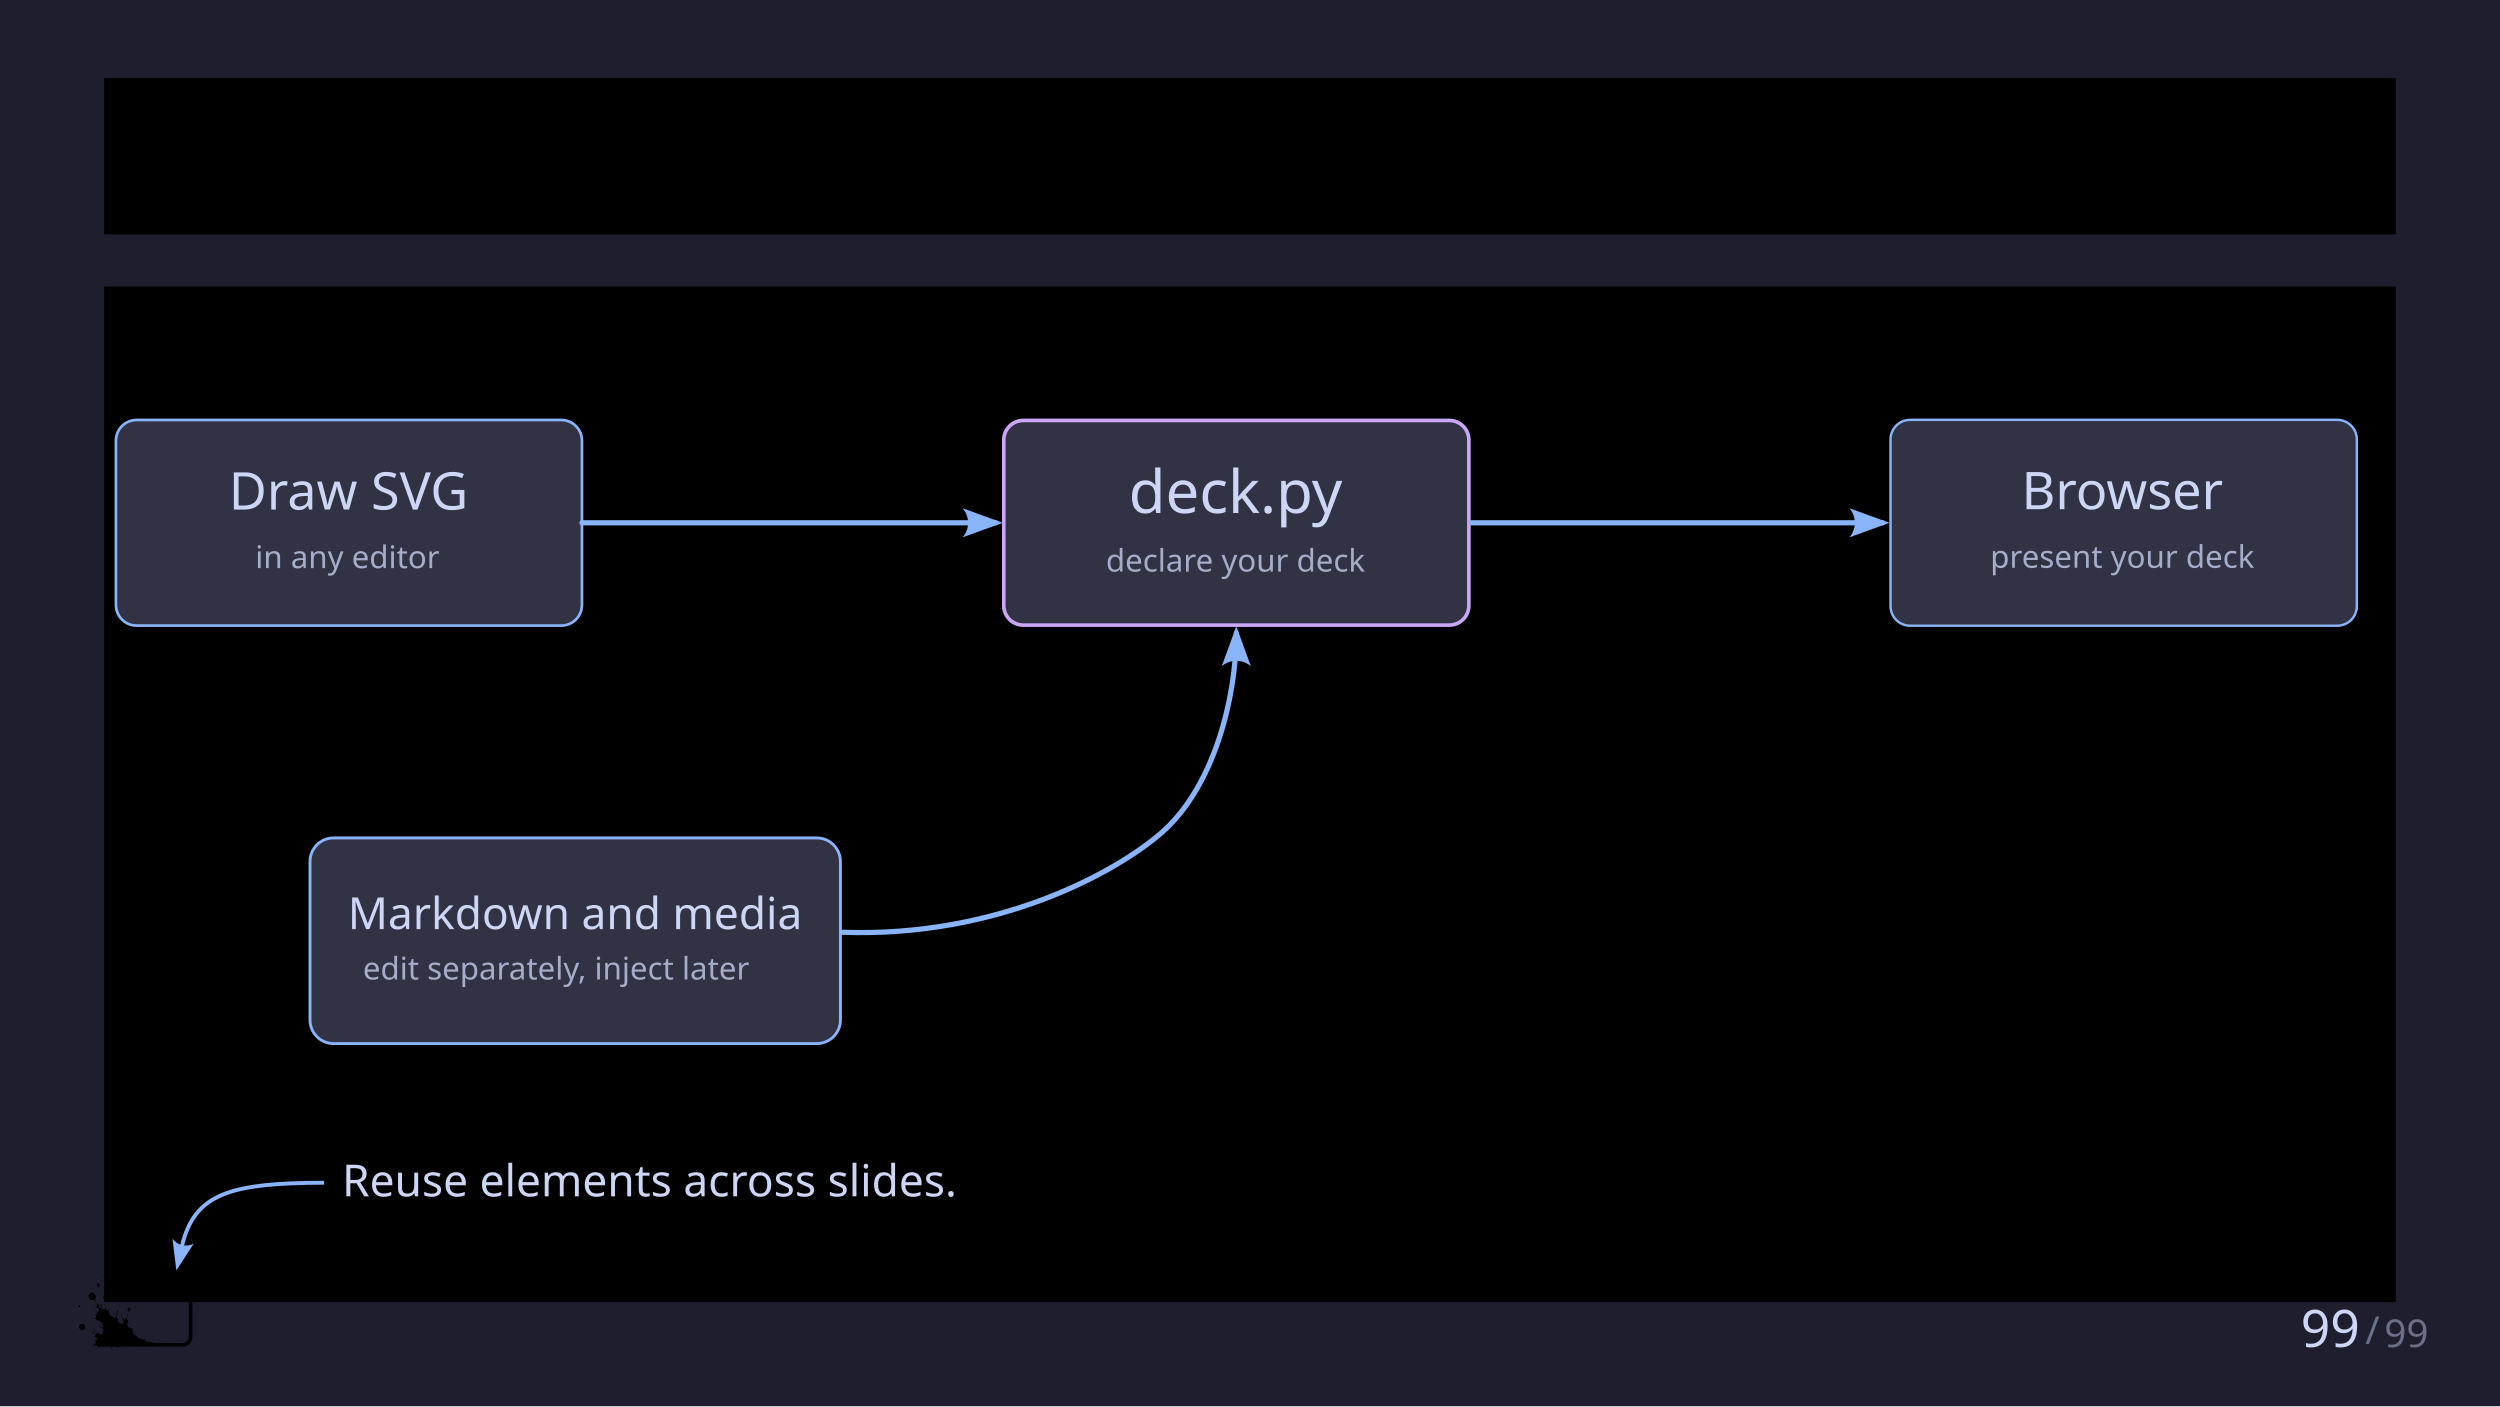
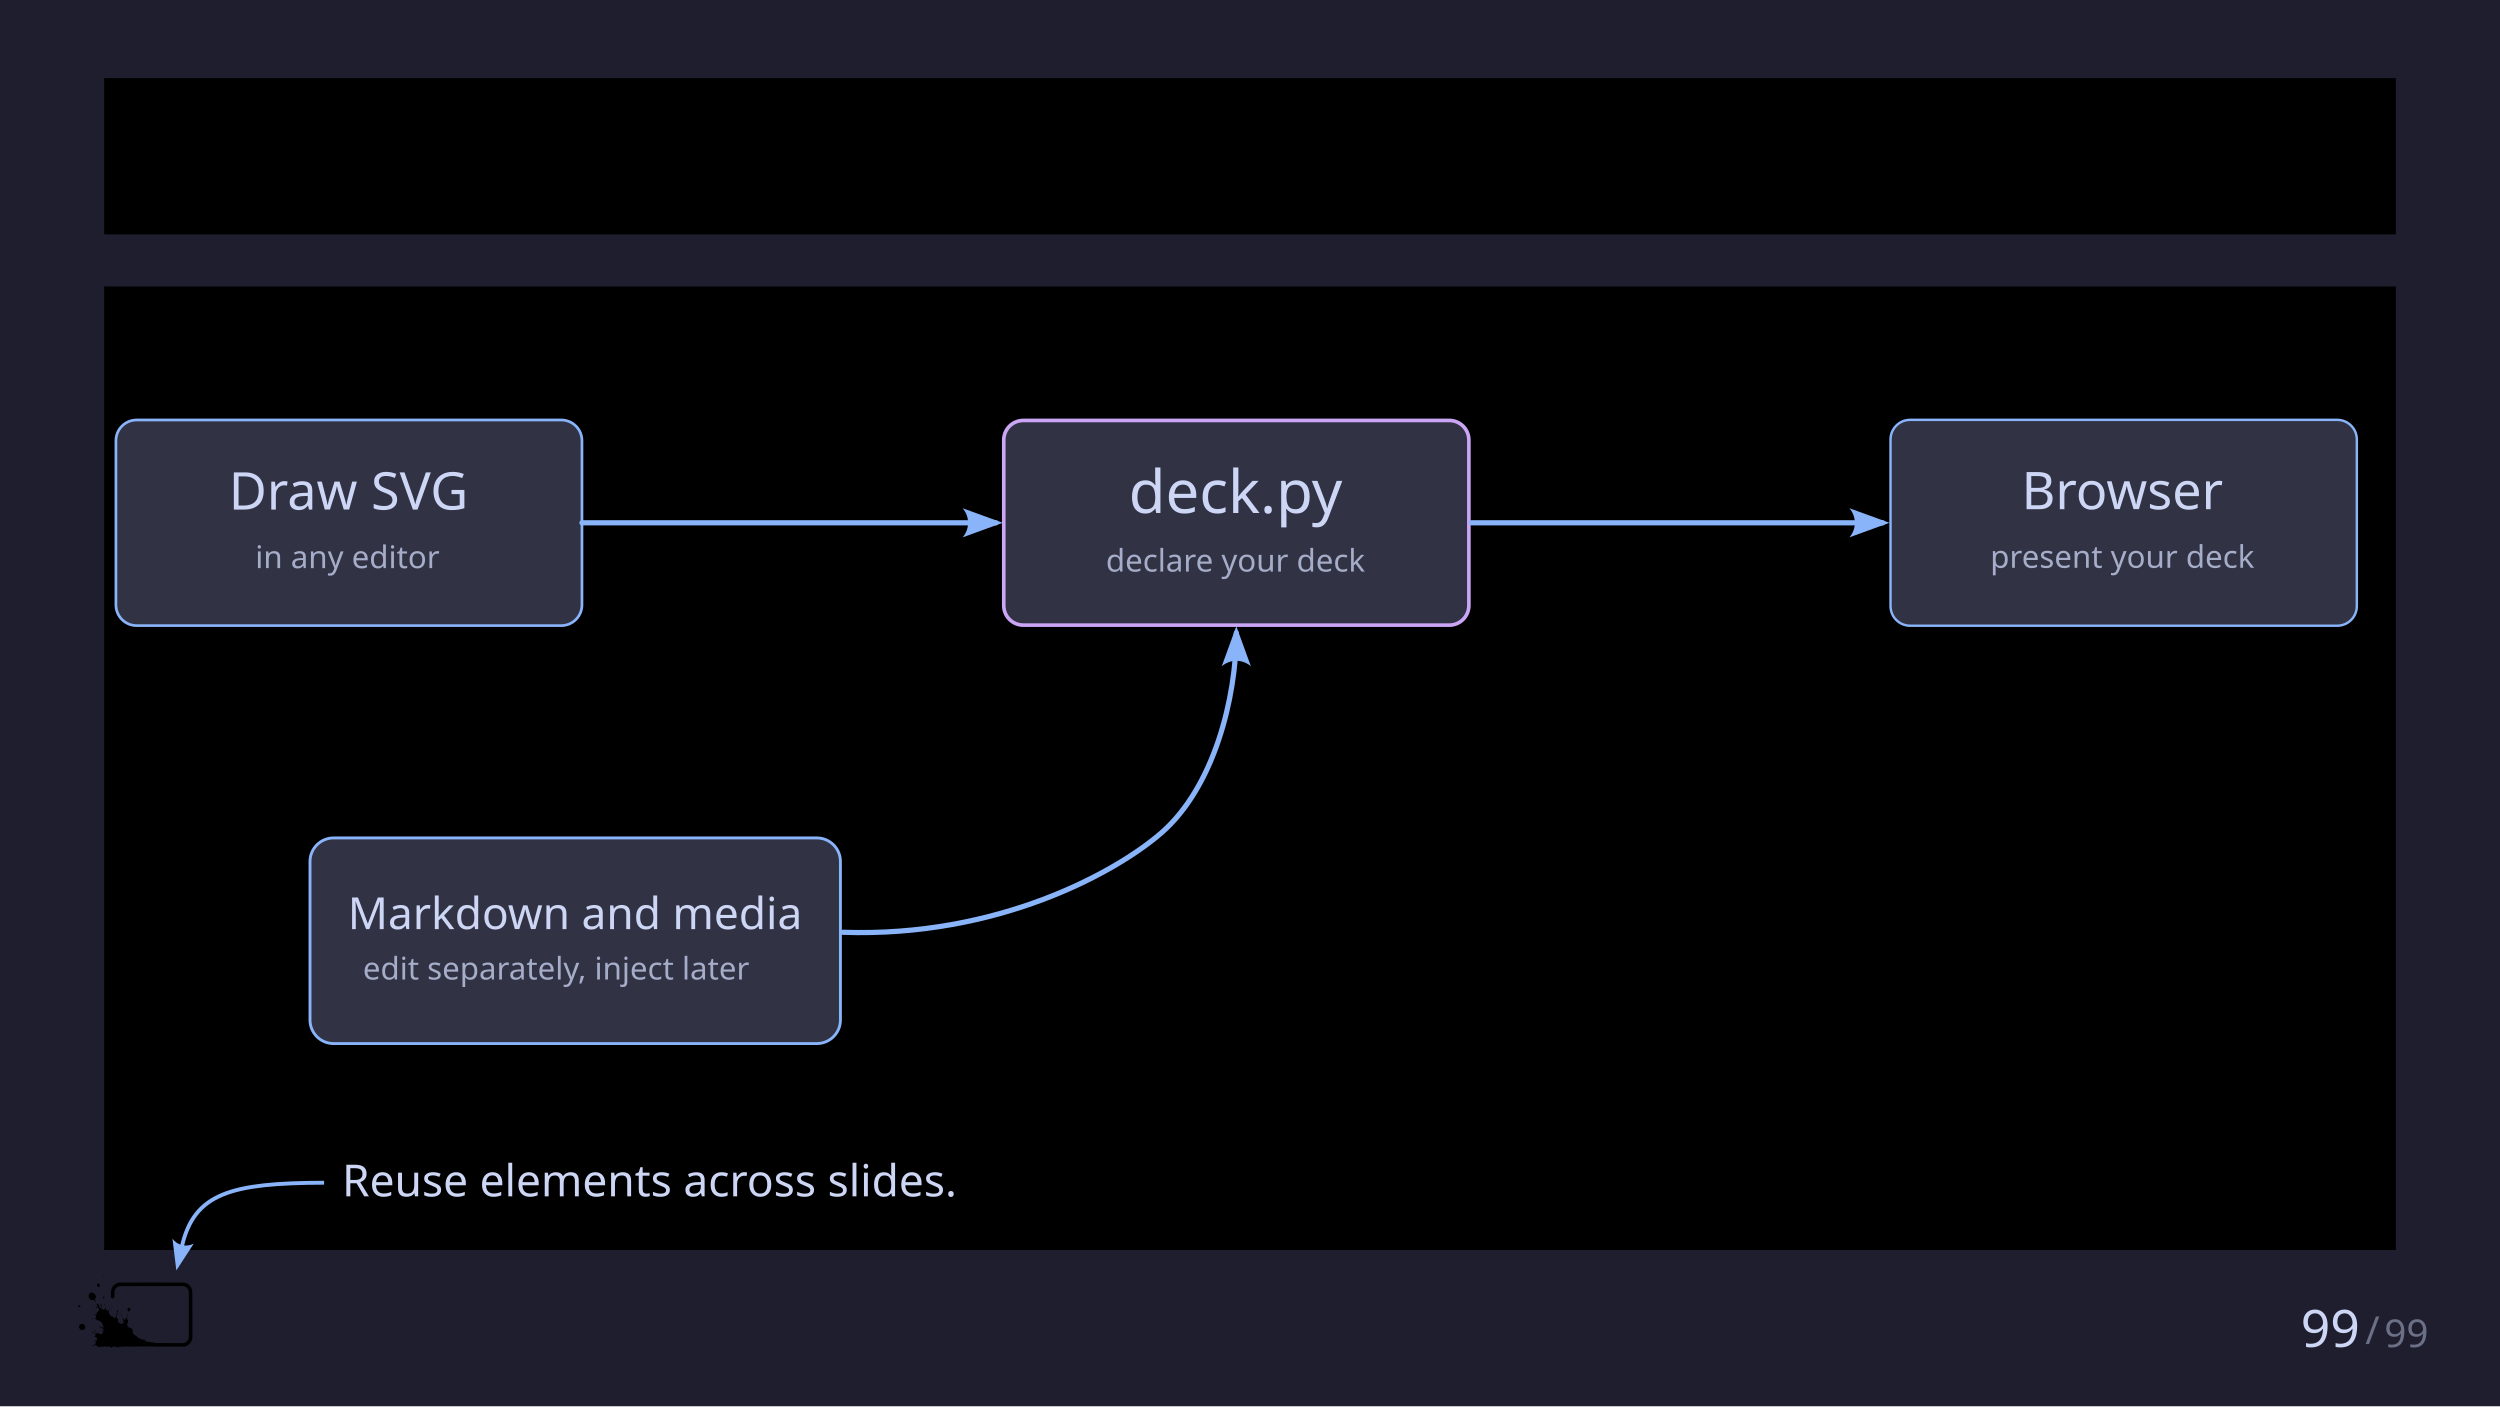
- <svg xmlns="http://www.w3.org/2000/svg" xmlns:ns1="urn:inkflow" ns1:parent="local:content" viewBox="0 0 1920 1080" width="1920" height="1080" version="1.1" id="svg13">
+ <svg xmlns="http://www.w3.org/2000/svg" xmlns:ns1="urn:inkflow" ns1:parent="content" viewBox="0 0 1920 1080" width="1920" height="1080" version="1.1" id="svg13">
  <g ns1:layout-src="./base" ns1:layout-hash="0e0184e9">
    <defs />
    <rect width="1920" height="1080" class="inkflow-fill-bg" />
  </g>
-   <g ns1:layout-src="builtin:numbered" ns1:layout-hash="6a4a92fb">
+   <g ns1:layout-src="./numbered" ns1:layout-hash="6a4a92fb">
    <defs />
    <text id="zone-slide-number" x="1812.359" y="1034.438" class="inkflow-fill-text-muted inkflow-fill-text inkflow-fill-code-text" text-anchor="end" font-size="39.664px" font-family="sans-serif" style="stroke-width: 1.417">99</text>
    <text id="zone-slide-total" x="1831.157" y="1034.58" class="inkflow-fill-text-muted inkflow-fill-grey" font-size="29.64px" font-family="sans-serif" style="stroke-width: 1.059">99</text>
    <text id="text1" x="1816.518" y="1032.25" class="inkflow-fill-text-muted inkflow-fill-grey" font-size="29.64px" font-family="sans-serif" style="stroke-width: 1.059">/</text>
  </g>
-   <g ns1:layout-src="local:content" ns1:layout-hash="4d847c33">
+   <g ns1:layout-src="./title" ns1:layout-hash="55fe2bf2">
    <defs />
    <rect id="zone-title" x="80" y="60" width="1760" height="120" />
-     <rect id="zone-content" x="80" y="220" width="1760" height="780" />
+   </g>
+   <g ns1:layout-src="content" ns1:layout-hash="d783db6f">
+     <defs />
+     <rect id="zone-content" x="80" y="220" width="1760" height="740" style="stroke-width:0.943" />
  </g>
  <defs id="defs5">
    <marker style="overflow:visible" id="marker11" refX="5" refY="0" orient="auto-start-reverse" markerWidth="1" markerHeight="1" viewBox="0 0 1 1" preserveAspectRatio="xMidYMid">
      <path transform="scale(0.7)" d="M -2,-4 9,0 -2,4 c 2,-2.33 2,-5.66 0,-8 z" style="fill:context-stroke;fill-rule:evenodd;stroke:none" id="path11" />
    </marker>
    <marker style="overflow:visible" id="marker9" refX="5" refY="0" orient="auto-start-reverse" markerWidth="1" markerHeight="1" viewBox="0 0 1 1" preserveAspectRatio="xMidYMid">
      <path transform="scale(0.7)" d="M -2,-4 9,0 -2,4 c 2,-2.33 2,-5.66 0,-8 z" style="fill:context-stroke;fill-rule:evenodd;stroke:none" id="path9" />
    </marker>
    <marker style="overflow:visible" id="ConcaveTriangle" refX="0" refY="0" orient="auto-start-reverse" markerWidth="1" markerHeight="1" viewBox="0 0 1 1" preserveAspectRatio="xMidYMid">
      <path transform="scale(0.7)" d="M -2,-4 9,0 -2,4 c 2,-2.33 2,-5.66 0,-8 z" style="fill:context-stroke;fill-rule:evenodd;stroke:none" id="path7" />
    </marker>
    <style id="inkflow-preview">.inkflow-fill-bg { fill: #1e1e2e; }
.inkflow-stroke-bg { stroke: #1e1e2e; }
.inkflow-fill-surface { fill: #313244; }
.inkflow-stroke-surface { stroke: #313244; }
.inkflow-fill-border { fill: #585b70; }
.inkflow-stroke-border { stroke: #585b70; }
.inkflow-fill-text { fill: #cdd6f4; }
.inkflow-stroke-text { stroke: #cdd6f4; }
.inkflow-fill-text-muted { fill: #a6adc8; }
.inkflow-stroke-text-muted { stroke: #a6adc8; }
.inkflow-fill-accent { fill: #cba6f7; }
.inkflow-stroke-accent { stroke: #cba6f7; }
.inkflow-fill-accent-fg { fill: #11111b; }
.inkflow-stroke-accent-fg { stroke: #11111b; }
.inkflow-fill-code-bg { fill: #181825; }
.inkflow-stroke-code-bg { stroke: #181825; }
.inkflow-fill-code-text { fill: #cdd6f4; }
.inkflow-stroke-code-text { stroke: #cdd6f4; }
.inkflow-fill-red { fill: #f38ba8; }
.inkflow-stroke-red { stroke: #f38ba8; }
.inkflow-fill-orange { fill: #fab387; }
.inkflow-stroke-orange { stroke: #fab387; }
.inkflow-fill-yellow { fill: #f9e2af; }
.inkflow-stroke-yellow { stroke: #f9e2af; }
.inkflow-fill-green { fill: #a6e3a1; }
.inkflow-stroke-green { stroke: #a6e3a1; }
.inkflow-fill-teal { fill: #94e2d5; }
.inkflow-stroke-teal { stroke: #94e2d5; }
.inkflow-fill-blue { fill: #89b4fa; }
.inkflow-stroke-blue { stroke: #89b4fa; }
.inkflow-fill-purple { fill: #cba6f7; }
.inkflow-stroke-purple { stroke: #cba6f7; }
.inkflow-fill-pink { fill: #f5c2e7; }
.inkflow-stroke-pink { stroke: #f5c2e7; }
.inkflow-fill-grey { fill: #6c7086; }
.inkflow-stroke-grey { stroke: #6c7086; }</style>
  </defs>
  <g id="box-svg" transform="translate(-431.0114,87.50203)" class="inkflow-stroke-blue">
    <rect x="520.041" y="235.041" width="357.919" height="157.919" rx="15.908" class="inkflow-fill-surface inkflow-stroke-border inkflow-stroke-blue" stroke-width="2.081" id="rect-svg" />
    <g id="g11" transform="translate(1.5258789e-5,-1.152344)">
      <text x="698.678" y="305" text-anchor="middle" font-family="sans-serif" font-size="40px" font-weight="bold" class="inkflow-fill-text inkflow-fill-code-text" id="text-svg" style="font-style: normal; font-variant: normal; font-weight: normal; font-stretch: normal; font-size: 40px; font-family: sans-serif; -inkscape-font-specification: 'sans-serif, Normal'; font-variant-ligatures: normal; font-variant-caps: normal; font-variant-numeric: normal; font-variant-east-asian: normal; text-anchor: middle; stroke: none">Draw SVG</text>
      <text x="697.869" y="350" text-anchor="middle" font-family="sans-serif" font-size="24px" class="inkflow-fill-text-muted" id="text-svg-sub" style="stroke:none">in any editor</text>
    </g>
  </g>
  <g id="box-deck" transform="translate(260.9884,-111.1556)">
    <rect x="509.899" y="434.056" width="357.203" height="157.203" rx="15.04" class="inkflow-fill-surface inkflow-stroke-accent" stroke-width="2.797" id="rect-deck" />
    <g id="g12" transform="translate(-12.12695,-14.86389)">
      <text x="700" y="520" text-anchor="middle" font-family="monospace" font-size="46px" class="inkflow-fill-text inkflow-fill-code-text" id="text-deck" style="font-style: normal; font-variant: normal; font-weight: normal; font-stretch: normal; font-size: 46px; font-family: sans-serif; -inkscape-font-specification: 'sans-serif, Normal'; font-variant-ligatures: normal; font-variant-caps: normal; font-variant-numeric: normal; font-variant-east-asian: normal; text-anchor: middle; stroke: none">deck.py</text>
      <text x="700" y="565" text-anchor="middle" font-family="sans-serif" font-size="24px" class="inkflow-fill-text-muted" id="text-deck-sub">declare your deck</text>
    </g>
  </g>
  <g id="box-md" transform="translate(-232.5193,-46.50386)" class="inkflow-stroke-blue">
    <rect x="470.608" y="690.041" width="407.352" height="157.919" rx="18.105" class="inkflow-fill-surface inkflow-stroke-border inkflow-stroke-blue" stroke-width="2.22" id="rect-md" />
    <g id="g14" transform="translate(-25.841,0.06022644)">
      <text x="700" y="760" text-anchor="middle" font-family="sans-serif" font-size="34px" font-weight="bold" class="inkflow-fill-text inkflow-fill-code-text" id="text-md" style="font-style: normal; font-variant: normal; font-weight: normal; font-stretch: normal; font-size: 34px; font-family: sans-serif; -inkscape-font-specification: 'sans-serif, Normal'; font-variant-ligatures: normal; font-variant-caps: normal; font-variant-numeric: normal; font-variant-east-asian: normal; text-anchor: middle; stroke: none">Markdown and media</text>
      <text xml:space="preserve" style="font-style:normal;font-variant:normal;font-weight:normal;font-stretch:normal;font-size:24px;line-height:normal;font-family:sans-serif;-inkscape-font-specification:'sans-serif, Normal';font-variant-ligatures:normal;font-variant-caps:normal;font-variant-numeric:normal;font-variant-east-asian:normal;text-decoration-color:#000000;writing-mode:lr-tb;direction:ltr;fill:none;stroke:none;stroke-width:4;stroke-linecap:round;stroke-miterlimit:3;stroke-dasharray:none" x="537.052" y="798.719" id="text-md-sub">
        <tspan id="tspan14" x="537.052" y="798.719" style="font-size: 24px" class="inkflow-fill-text-muted">edit separately, inject later</tspan>
      </text>
    </g>
  </g>
  <g id="box-browser" transform="translate(151.9882,-122.498)">
    <rect x="1299.936" y="444.936" width="358.127" height="158.127" rx="15.079" class="inkflow-fill-surface inkflow-stroke-border inkflow-stroke-blue" stroke-width="1.873" id="rect-browser" />
    <g id="g13" transform="translate(-12.05469,-6.416016)">
      <text x="1490" y="520" text-anchor="middle" font-family="sans-serif" font-size="40px" font-weight="bold" class="inkflow-fill-text inkflow-fill-code-text" id="text-browser" style="font-style: normal; font-variant: normal; font-weight: normal; font-stretch: normal; font-size: 40px; font-family: sans-serif; -inkscape-font-specification: 'sans-serif, Normal'; font-variant-ligatures: normal; font-variant-caps: normal; font-variant-numeric: normal; font-variant-east-asian: normal; text-anchor: middle; stroke: none">Browser</text>
      <text x="1490" y="565" text-anchor="middle" font-family="sans-serif" font-size="24px" class="inkflow-fill-text-muted" id="text-browser-sub">present your deck</text>
    </g>
  </g>
  <g id="inherit">
    <text xml:space="preserve" style="font-style: normal; font-variant: normal; font-weight: normal; font-stretch: normal; font-size: 34px; line-height: normal; font-family: sans-serif; -inkscape-font-specification: 'sans-serif, Normal'; font-variant-ligatures: normal; font-variant-caps: normal; font-variant-numeric: normal; font-variant-east-asian: normal; text-decoration-color: #000000; writing-mode: lr-tb; direction: ltr; stroke: none; stroke-width: 8; stroke-linecap: round" x="262.695" y="918.801" id="text-inherit" class="inkflow-fill-accent-fg">
      <tspan x="262.695" y="918.801" id="tspan6" class="inkflow-fill-text inkflow-fill-code-text">Reuse elements across slides.</tspan>
    </text>
    <path d="m 248.896,908.327 c -71.743,0.164 -99.766,8.07 -109.209,48.964" fill="none" stroke-width="3" id="path-inherit" style="marker-end: url(#ConcaveTriangle)" class="inkflow-stroke-blue" />
  </g>
  <path style="fill: none; stroke-width: 4; stroke-linecap: round; stroke-miterlimit: 3; stroke-dasharray: none; marker-end: url(#marker11)" d="m 446.948,401.502 317.939,10e-6" id="arrow-svg" class="inkflow-stroke-blue" />
  <path style="fill: none; stroke-width: 4; stroke-linecap: round; stroke-miterlimit: 3; stroke-dasharray: none; marker-end: url(#marker11)" d="m 1130.09,401.502 h 315.835" id="arrow-render" class="inkflow-stroke-blue" />
  <path style="fill: none; stroke-width: 4; stroke-linecap: round; stroke-dasharray: none; marker-end: url(#marker9)" d="m 647.481,715.996 c 118.678,4.062 208.91,-45.728 244.043,-75.986 40.787,-35.129 57.965,-103.907 57.965,-153.907" id="arrow-md" class="inkflow-stroke-blue" />
  <g ns1:overlay-src="footer" ns1:overlay-hash="f664c57d">
    <defs />
    <g class="inkflow-demo-logo-mark" transform="matrix(0.7161682,0,0,0.7161682,43.00572,966.5546)" id="demo-logo-mark">
      <g transform="translate(-148.5314,-96.87841)">
        <g transform="translate(3.746808,2.274717)">
          <path style="fill-opacity:1;stroke-width:0.372" d="m 203.569,189.978 c -0.189,-0.105 -0.434,-0.191 -0.544,-0.191 h -0.201 l 0.036,-0.375 c 0.048,-0.499 -0.137,-0.658 -0.611,-0.527 -0.191,0.053 -0.516,0.076 -0.721,0.051 -0.281,-0.034 -0.516,0.028 -0.954,0.25 l -0.582,0.295 -0.288,-0.167 c -0.858,-0.497 -0.907,-0.511 -1.749,-0.51 -0.46,3.7e-4 -1.081,0.066 -1.379,0.146 -0.298,0.08 -0.665,0.146 -0.816,0.147 -0.211,7.4e-4 -0.323,0.085 -0.486,0.361 l -0.212,0.36 -0.154,-0.237 c -0.085,-0.13 -0.248,-0.334 -0.364,-0.452 l -0.211,-0.215 -0.528,0.14 c -0.29,0.077 -0.763,0.141 -1.052,0.142 -0.38,7.4e-4 -0.64,0.069 -0.943,0.247 -0.231,0.135 -0.629,0.274 -0.885,0.31 l -0.466,0.064 -0.363,-0.344 c -0.2,-0.189 -0.585,-0.494 -0.856,-0.677 -0.271,-0.184 -0.722,-0.545 -1.003,-0.803 -0.359,-0.33 -0.594,-0.469 -0.79,-0.469 -0.652,0 -1.99,0.215 -2.527,0.405 -0.97,0.345 -2.362,0.082 -1.633,-0.308 0.11,-0.059 0.542,-0.17 0.96,-0.247 1.612,-0.297 2.119,-0.44 2.452,-0.694 0.488,-0.373 0.58,-0.629 0.441,-1.232 -0.178,-0.773 -0.148,-0.949 0.23,-1.327 0.454,-0.454 0.444,-0.677 -0.043,-0.925 -0.213,-0.109 -0.415,-0.243 -0.45,-0.299 -0.098,-0.158 -0.75,-0.459 -1.154,-0.532 -0.201,-0.036 -0.392,-0.109 -0.424,-0.161 -0.109,-0.177 0.784,-0.093 1.233,0.115 0.244,0.113 0.731,0.227 1.083,0.254 l 0.64,0.048 0.285,-0.301 c 0.393,-0.415 0.465,-1.123 0.17,-1.687 -0.115,-0.221 -0.209,-0.579 -0.209,-0.797 0,-0.596 -0.287,-0.802 -1.542,-1.108 -0.79,-0.193 -1.118,-0.322 -1.329,-0.524 -0.404,-0.387 -0.365,-0.509 0.139,-0.431 0.23,0.036 0.515,0.117 0.634,0.181 0.118,0.064 0.329,0.117 0.468,0.117 0.29,0 0.329,-0.196 0.119,-0.599 -0.112,-0.214 -0.112,-0.284 6e-4,-0.437 0.173,-0.237 0.171,-0.773 -0.005,-1.11 -0.216,-0.416 -0.544,-0.671 -1.289,-1.004 -1.102,-0.492 -2.597,-1.555 -2.472,-1.757 0.089,-0.144 0.518,-0.151 0.605,-0.009 0.036,0.058 0.338,0.236 0.67,0.396 0.333,0.16 1.018,0.599 1.523,0.976 0.504,0.377 1.09,0.737 1.3,0.8 l 0.383,0.115 0.26,-0.17 c 0.143,-0.094 0.348,-0.369 0.456,-0.613 l 0.196,-0.443 -0.18,-0.214 c -0.099,-0.117 0.05,-0.003 0.332,0.254 l 0.513,0.468 h 0.408 c 0.224,0 0.531,-0.073 0.682,-0.162 0.151,-0.089 0.343,-0.136 0.425,-0.105 0.083,0.032 0.313,0.349 0.512,0.705 0.522,0.933 0.819,1.105 1.314,0.758 0.144,-0.101 0.423,-0.213 0.62,-0.249 0.197,-0.036 0.525,-0.197 0.727,-0.358 0.203,-0.161 0.446,-0.293 0.54,-0.293 0.221,0 0.353,-0.169 0.436,-0.557 0.036,-0.171 0.219,-0.525 0.405,-0.787 0.186,-0.262 0.339,-0.552 0.339,-0.644 0,-0.092 -0.166,-0.292 -0.368,-0.443 -0.367,-0.275 -0.784,-0.712 -0.951,-0.997 -0.063,-0.107 -0.025,-0.201 0.134,-0.33 0.333,-0.27 0.69,-0.22 1.175,0.166 0.335,0.266 0.463,0.319 0.566,0.233 0.303,-0.251 0.06,-0.973 -0.327,-0.973 -0.083,0 -0.469,-0.308 -0.858,-0.685 -0.389,-0.377 -0.86,-0.751 -1.048,-0.83 -0.188,-0.08 -0.495,-0.259 -0.683,-0.4 -0.188,-0.14 -0.52,-0.303 -0.738,-0.361 -0.349,-0.093 -0.611,-0.253 -1.45,-0.883 -0.159,-0.119 -0.192,-0.217 -0.141,-0.418 0.102,-0.408 0.36,-0.327 1.235,0.388 l 0.797,0.651 0.425,-0.064 c 0.341,-0.051 0.475,-0.025 0.677,0.135 0.608,0.478 1.47,0.498 1.679,0.038 0.173,-0.379 -0.052,-1.099 -0.457,-1.461 -0.182,-0.162 -0.362,-0.439 -0.4,-0.614 -0.038,-0.175 -0.111,-0.344 -0.161,-0.375 -0.05,-0.031 -0.091,-0.28 -0.091,-0.554 0,-0.413 -0.05,-0.556 -0.295,-0.835 -0.176,-0.201 -0.295,-0.446 -0.295,-0.61 0,-0.327 -0.098,-0.461 -0.73,-1 -0.395,-0.336 -0.543,-0.405 -0.803,-0.375 l -0.319,0.037 -0.056,-0.352 c -0.083,-0.519 -0.349,-0.749 -0.962,-0.829 -0.289,-0.038 -0.678,-0.158 -0.863,-0.267 -0.268,-0.157 -0.434,-0.185 -0.804,-0.134 -0.579,0.08 -0.818,-0.039 -1.07,-0.534 -0.106,-0.208 -0.331,-0.495 -0.5,-0.637 l -0.307,-0.259 h -0.788 c -0.561,0 -0.777,-0.033 -0.75,-0.116 0.045,-0.135 0.183,-0.218 0.686,-0.416 0.236,-0.093 0.455,-0.288 0.626,-0.559 l 0.263,-0.417 -0.069,-0.452 c -0.038,-0.249 -0.076,-0.723 -0.086,-1.053 -0.019,-0.7 -0.102,-0.826 -0.852,-1.299 -0.6,-0.379 -0.985,-0.701 -0.985,-0.825 0,-0.19 0.477,-0.057 0.94,0.262 0.274,0.189 0.635,0.37 0.801,0.404 l 0.303,0.061 0.504,-0.768 c 0.277,-0.423 0.504,-0.862 0.504,-0.977 0,-0.115 -0.155,-0.427 -0.345,-0.694 -0.407,-0.572 -0.445,-0.785 -0.123,-0.686 0.122,0.037 0.425,0.092 0.673,0.121 l 0.452,0.053 0.213,-0.27 c 0.117,-0.149 0.213,-0.363 0.213,-0.475 0,-0.124 0.238,-0.426 0.605,-0.767 l 0.605,-0.562 -0.056,-0.622 c -0.045,-0.5 -0.104,-0.661 -0.297,-0.82 -0.132,-0.109 -0.298,-0.309 -0.368,-0.445 -0.571,-1.105 -1.749,-1.704 -1.938,-0.984 -0.065,0.247 -0.136,0.246 -0.451,-0.002 -0.402,-0.316 -0.678,-0.831 -0.603,-1.127 0.052,-0.207 0.105,-0.244 0.274,-0.191 0.116,0.036 0.338,0.173 0.495,0.304 0.385,0.322 0.929,0.286 1.131,-0.075 0.194,-0.347 0.09,-0.68 -0.382,-1.225 -0.216,-0.25 -0.393,-0.529 -0.393,-0.621 -3e-5,-0.091 -0.091,-0.406 -0.202,-0.698 -0.128,-0.337 -0.168,-0.566 -0.108,-0.625 0.158,-0.158 0.705,0.027 0.974,0.329 0.196,0.22 0.34,0.286 0.625,0.286 0.492,0 0.68,0.205 0.68,0.744 0,0.579 0.263,1.24 0.822,2.069 1.006,1.491 1.126,1.597 1.598,1.418 0.414,-0.157 0.521,-0.114 0.729,0.293 0.109,0.214 0.471,0.609 0.804,0.879 l 0.606,0.49 0.995,-0.022 c 0.556,-0.013 1.092,-0.075 1.215,-0.143 0.142,-0.078 0.274,-0.308 0.374,-0.652 l 0.154,-0.531 -0.152,-0.365 c -0.169,-0.405 -0.21,-1.621 -0.054,-1.621 0.054,0 0.099,0.095 0.099,0.21 0,0.115 0.083,0.348 0.185,0.517 0.102,0.169 0.214,0.551 0.25,0.849 0.175,1.443 0.467,1.964 1.472,2.63 0.923,0.611 1.679,0.515 1.898,-0.242 0.127,-0.438 0.691,-1.305 0.85,-1.305 0.051,0 0.068,0.055 0.039,0.123 -0.029,0.068 -0.251,0.633 -0.492,1.255 -0.61,1.574 -0.662,2.1 -0.275,2.757 0.195,0.331 0.489,1.054 0.553,1.36 0.037,0.179 0.214,0.472 0.392,0.65 0.178,0.178 0.353,0.416 0.389,0.528 0.129,0.408 0.446,0.694 0.841,0.761 0.215,0.036 0.553,0.195 0.752,0.353 0.277,0.22 0.464,0.287 0.798,0.287 0.583,0 0.796,0.132 1.007,0.622 0.246,0.572 0.958,1.445 1.178,1.445 0.106,0 0.295,-0.175 0.452,-0.418 0.149,-0.23 0.481,-0.618 0.738,-0.862 0.347,-0.329 0.486,-0.545 0.539,-0.837 0.039,-0.217 0.136,-0.466 0.215,-0.554 0.105,-0.117 0.149,-0.453 0.164,-1.226 l 0.02,-1.065 0.218,-0.218 c 0.12,-0.12 0.245,-0.328 0.279,-0.462 0.045,-0.18 0.11,-0.23 0.25,-0.194 l 0.189,0.049 -0.001,0.752 -0.001,0.752 -0.403,0.738 -0.403,0.738 0.226,0.9 0.226,0.9 -0.124,0.674 -0.124,0.674 0.222,0.18 c 0.17,0.138 0.361,0.174 0.819,0.155 l 0.597,-0.025 0.031,0.21 c 0.017,0.115 -0.105,0.519 -0.271,0.897 -0.391,0.891 -0.392,1.268 -0.006,1.639 0.162,0.156 0.295,0.353 0.295,0.44 0,0.285 0.297,0.587 0.693,0.705 0.292,0.087 0.391,0.169 0.392,0.323 0.002,0.236 0.683,0.846 0.945,0.846 0.095,0 0.314,-0.051 0.487,-0.114 l 0.315,-0.114 0.323,0.23 0.323,0.23 0.288,-0.165 c 0.158,-0.091 0.358,-0.165 0.444,-0.165 0.086,0 0.339,-0.107 0.563,-0.239 0.525,-0.308 0.939,-1.038 0.939,-1.658 0,-0.519 -0.242,-1.266 -0.447,-1.381 -0.094,-0.052 -0.144,-0.238 -0.144,-0.53 v -0.45 l -0.343,-0.314 -0.343,-0.314 -0.049,-0.807 c -0.04,-0.657 -0.022,-0.807 0.093,-0.807 0.201,0 0.798,0.817 0.995,1.361 0.297,0.819 0.619,1.495 0.713,1.495 0.05,0 0.119,-0.137 0.152,-0.304 0.1,-0.499 0.415,-0.838 0.997,-1.074 0.401,-0.163 0.648,-0.351 0.937,-0.714 0.216,-0.271 0.393,-0.535 0.393,-0.585 0,-0.051 0.112,-0.336 0.248,-0.634 0.283,-0.619 0.525,-0.678 0.672,-0.164 0.067,0.234 0.035,0.529 -0.128,1.167 -0.123,0.483 -0.19,0.961 -0.155,1.102 0.068,0.272 0.418,0.783 0.872,1.275 0.24,0.26 0.279,0.368 0.227,0.629 -0.035,0.173 -0.015,0.493 0.043,0.71 l 0.106,0.395 -0.193,0.261 c -0.294,0.398 -0.709,1.256 -0.709,1.467 0,0.103 -0.067,0.243 -0.148,0.311 -0.196,0.162 -0.187,0.288 0.06,0.853 0.127,0.29 0.203,0.658 0.195,0.942 -0.007,0.256 0.039,0.567 0.103,0.689 0.064,0.123 0.145,0.289 0.181,0.371 0.036,0.081 0.2,0.214 0.366,0.295 0.165,0.081 0.34,0.236 0.387,0.345 0.065,0.147 0.211,0.209 0.579,0.247 0.366,0.037 0.599,0.135 0.908,0.383 l 0.415,0.333 0.455,-0.062 0.455,-0.062 0.539,0.566 c 0.317,0.332 0.702,0.891 0.935,1.353 l 0.395,0.788 -0.054,0.832 -0.054,0.832 0.346,0.767 c 0.19,0.422 0.412,0.987 0.492,1.257 0.153,0.516 0.431,0.793 0.796,0.793 0.122,0 0.468,0.218 0.781,0.492 0.309,0.271 0.614,0.492 0.677,0.492 0.063,0 0.238,0.129 0.389,0.287 0.151,0.158 0.392,0.316 0.535,0.351 0.44,0.108 0.676,0.32 0.741,0.664 0.086,0.459 0.293,0.72 0.814,1.026 0.323,0.189 0.57,0.259 0.879,0.247 0.359,-0.014 0.456,0.024 0.59,0.229 0.24,0.366 0.652,0.58 2.011,1.042 l 1.231,0.418 0.923,-0.006 c 1.105,-0.007 1.72,0.199 1.896,0.638 0.06,0.151 0.15,0.363 0.2,0.471 0.093,0.204 1.187,0.917 1.707,1.113 0.78,0.294 1.656,0.42 2.16,0.311 l 0.498,-0.108 0.884,0.303 c 0.899,0.308 2.858,0.57 3.527,0.472 0.194,-0.029 0.465,0.037 0.753,0.181 0.875,0.439 2.122,0.473 17.484,0.479 l 14.179,0.005 0.64,-0.181 c 2.758,-0.779 4.717,-3.139 5.027,-6.057 0.067,-0.63 0.09,-9.087 0.07,-25.123 l -0.031,-24.173 -0.177,-0.591 c -0.725,-2.421 -2.422,-4.112 -4.866,-4.851 l -0.565,-0.171 -33.675,-0.028 c -24.105,-0.02 -33.912,0.003 -34.508,0.08 -2.34,0.305 -4.216,1.629 -5.228,3.69 -0.671,1.366 -0.707,1.604 -0.758,5.071 l -0.046,3.102 -0.184,0.36 c -0.634,1.242 -2.429,1.297 -3.25,0.1 l -0.237,-0.346 -0.03,-3.06 c -0.034,-3.399 0.033,-4.154 0.486,-5.521 1.311,-3.951 4.686,-6.722 8.8,-7.227 1.177,-0.144 67.306,-0.152 68.68,-0.008 4.075,0.427 7.556,3.237 8.842,7.136 0.596,1.807 0.562,0.146 0.562,27.324 v 24.961 l -0.18,0.817 c -0.444,2.02 -1.208,3.581 -2.495,5.097 -1.136,1.339 -3.288,2.65 -5.202,3.17 l -0.985,0.267 -14.228,-7.5e-4 c -15.013,-0.001 -19.266,-0.051 -19.724,-0.232 -0.435,-0.172 -3.852,-0.147 -3.998,0.029 -0.204,0.246 -0.558,0.263 -1.042,0.049 l -0.464,-0.205 -1.393,0.056 c -0.766,0.031 -1.459,0.06 -1.54,0.066 -0.081,0.006 -0.281,0.012 -0.443,0.014 -0.162,0.002 -0.561,0.006 -0.886,0.01 -0.325,0.004 -1.078,-0.029 -1.674,-0.073 -0.901,-0.066 -1.164,-0.052 -1.563,0.084 -0.283,0.097 -0.566,0.134 -0.689,0.091 -0.115,-0.04 -0.786,-0.08 -1.49,-0.089 -0.704,-0.009 -1.494,-0.051 -1.756,-0.092 -0.332,-0.052 -0.727,-0.022 -1.31,0.1 l -0.834,0.175 -1.644,-0.077 c -1.951,-0.091 -3.185,-0.091 -5.214,0.002 l -1.502,0.069 -0.257,-0.168 c -0.214,-0.14 -0.324,-0.151 -0.664,-0.063 -1.156,0.298 -3.467,0.35 -4.346,0.097 -0.349,-0.101 -0.97,0.074 -1.889,0.531 l -0.609,0.303 -0.355,-0.311 c -0.195,-0.171 -0.413,-0.311 -0.485,-0.311 -0.072,0 -0.301,0.136 -0.51,0.301 -0.262,0.208 -0.441,0.282 -0.58,0.24 -0.429,-0.132 -1.009,-0.163 -1.481,-0.079 -0.668,0.119 -0.771,0.082 -1.021,-0.362 -0.249,-0.442 -0.464,-0.542 -0.854,-0.394 -0.167,0.064 -0.542,0.079 -0.949,0.039 l -0.672,-0.066 -0.467,0.467 c -0.441,0.441 -1.208,0.846 -1.58,0.833 -0.093,-0.003 -0.323,-0.092 -0.512,-0.197 z m -15.8,-16.388 c -0.214,-0.131 -0.487,-0.402 -0.608,-0.601 -0.12,-0.199 -0.445,-0.592 -0.723,-0.873 -0.539,-0.546 -0.709,-1.046 -0.378,-1.115 0.182,-0.038 1.206,1.258 1.574,1.991 0.11,0.22 0.292,0.499 0.404,0.621 0.255,0.278 0.216,0.274 -0.269,-0.024 z m 5.361,-0.45 c 0,-0.057 0.044,-0.077 0.099,-0.043 0.054,0.034 0.099,0.08 0.099,0.104 0,0.024 -0.044,0.043 -0.099,0.043 -0.054,0 -0.099,-0.047 -0.099,-0.104 z m -21.17,-2.006 c -0.679,-0.188 -0.992,-0.384 -1.537,-0.96 -1.306,-1.381 -1.292,-3.503 0.032,-4.757 0.515,-0.488 1.451,-0.836 2.243,-0.834 0.522,0.001 1.609,0.392 2.075,0.747 0.542,0.413 1.066,1.283 1.265,2.1 l 0.17,0.7 -0.163,0.491 c -0.107,0.321 -0.141,0.623 -0.099,0.872 l 0.064,0.38 -0.277,0.098 c -0.153,0.054 -0.497,0.28 -0.765,0.502 -0.848,0.703 -1.97,0.95 -3.008,0.662 z m 12.857,-1.393 c -0.085,-0.085 -0.155,-0.218 -0.155,-0.295 0,-0.204 0.334,-0.173 0.536,0.05 0.301,0.332 -0.061,0.565 -0.381,0.245 z m 40.632,-2.423 c 0.07,-0.209 0.355,-0.334 0.478,-0.21 0.062,0.062 0.083,0.16 0.046,0.219 -0.091,0.147 -0.574,0.139 -0.525,-0.009 z m -1.795,-0.672 c 0,-0.054 0.044,-0.099 0.099,-0.099 0.054,0 0.099,0.044 0.099,0.099 0,0.054 -0.044,0.099 -0.099,0.099 -0.054,0 -0.099,-0.044 -0.099,-0.099 z m -9.63,-4.254 c -0.17,-0.17 -0.149,-0.571 0.029,-0.571 0.081,0 0.148,0.011 0.148,0.025 0,0.014 0.041,0.169 0.092,0.345 0.098,0.34 -0.033,0.438 -0.269,0.201 z m -30.046,-3.14 c -0.38,-0.204 -0.541,-0.426 -0.46,-0.637 0.082,-0.213 0.33,-0.172 0.707,0.116 0.218,0.166 0.338,0.341 0.338,0.492 0,0.273 -0.119,0.279 -0.585,0.029 z m -2.992,-3.011 c -0.036,-0.036 -0.066,-0.125 -0.066,-0.197 0,-0.202 0.275,-0.156 0.394,0.066 0.088,0.164 0.075,0.197 -0.079,0.197 -0.101,0 -0.214,-0.03 -0.25,-0.066 z m 34.223,-2.5e-4 c -0.172,-0.069 -0.416,-0.565 -0.416,-0.845 0,-0.295 0.173,-0.468 0.468,-0.468 0.333,0 0.67,0.755 0.502,1.125 -0.11,0.242 -0.278,0.299 -0.554,0.188 z m 5.915,-0.492 c -0.099,-0.258 0.145,-1.236 0.363,-1.453 0.154,-0.154 0.222,-0.171 0.316,-0.077 0.094,0.094 0.094,0.216 0.001,0.564 -0.065,0.244 -0.119,0.529 -0.119,0.632 0,0.198 -0.243,0.498 -0.404,0.498 -0.052,0 -0.123,-0.074 -0.158,-0.164 z m -16.81,-0.492 c -0.035,-0.09 -0.017,-0.21 0.039,-0.266 0.07,-0.07 0.102,-0.019 0.102,0.164 0,0.304 -0.049,0.339 -0.14,0.102 z m 2.356,-2.199 c -0.034,-0.054 -0.014,-0.099 0.043,-0.099 0.057,0 0.104,0.044 0.104,0.099 0,0.054 -0.02,0.099 -0.043,0.099 -0.024,0 -0.071,-0.044 -0.104,-0.099 z m 3.657,-0.594 c 0.038,-0.299 0.004,-0.571 -0.102,-0.824 -0.227,-0.544 -0.208,-1.289 0.039,-1.536 0.444,-0.444 0.844,-0.051 0.96,0.944 l 0.047,0.403 -0.293,0.336 c -0.161,0.185 -0.386,0.513 -0.5,0.73 l -0.207,0.394 z m 11.835,-1.109 c -0.029,-0.449 -0.104,-0.71 -0.272,-0.947 -0.128,-0.18 -0.25,-0.488 -0.271,-0.685 -0.021,-0.197 -0.064,-0.524 -0.095,-0.727 -0.079,-0.519 0.005,-0.76 0.408,-1.174 0.431,-0.442 1.154,-0.719 1.464,-0.56 0.445,0.228 0.858,0.726 1.001,1.207 0.204,0.686 0.186,0.859 -0.162,1.543 l -0.307,0.604 -0.522,0.231 c -0.378,0.167 -0.607,0.354 -0.83,0.679 -0.169,0.246 -0.323,0.448 -0.341,0.448 -0.018,0 -0.051,-0.279 -0.072,-0.62 z m -35.044,-1.308 c -0.071,-0.086 -0.342,-0.263 -0.603,-0.396 -0.281,-0.142 -0.474,-0.307 -0.474,-0.404 0,-0.09 -0.1,-0.272 -0.222,-0.404 l -0.222,-0.24 0.517,0.316 c 0.284,0.174 0.517,0.348 0.517,0.388 0,0.04 0.159,0.258 0.352,0.484 0.194,0.226 0.332,0.412 0.307,0.412 -0.025,0 -0.103,-0.07 -0.174,-0.155 z m 15.312,-1.888 c 0.109,-0.614 0.159,-0.714 0.357,-0.714 0.105,0 0.19,0.024 0.19,0.052 0,0.106 -0.497,1.031 -0.554,1.031 -0.032,0 -0.029,-0.166 0.007,-0.369 z m 2.06,-0.186 c 0.034,-0.251 0.067,-0.639 0.072,-0.862 l 0.01,-0.405 0.141,0.64 c 0.144,0.655 0.076,1.083 -0.172,1.083 -0.079,0 -0.095,-0.14 -0.051,-0.457 z m -21.279,-1.291 c -0.264,-0.257 -0.345,-0.349 -0.179,-0.203 0.166,0.146 0.423,0.311 0.572,0.367 0.149,0.056 0.271,0.147 0.271,0.203 0,0.199 -0.191,0.093 -0.664,-0.367 z m 9.926,0.197 c -0.285,-0.624 -0.415,-1.16 -0.385,-1.588 0.018,-0.25 -0.03,-0.604 -0.106,-0.785 -0.11,-0.262 -0.115,-0.395 -0.024,-0.647 0.063,-0.174 0.115,-0.413 0.115,-0.531 0,-0.148 0.06,-0.215 0.194,-0.215 0.152,0 0.23,0.124 0.359,0.566 0.091,0.311 0.161,0.689 0.157,0.839 -0.004,0.15 0.084,0.479 0.195,0.731 0.163,0.368 0.191,0.573 0.141,1.046 -0.089,0.853 -0.396,1.13 -0.646,0.584 z m -23.754,-0.151 c -0.368,-0.305 -0.869,-0.955 -0.869,-1.129 0,-0.146 0.543,-0.701 0.962,-0.982 l 0.223,-0.15 0.409,0.283 c 0.666,0.461 0.966,0.81 0.966,1.124 0,0.156 -0.055,0.328 -0.123,0.383 -0.068,0.054 -0.284,0.233 -0.481,0.398 -0.422,0.352 -0.726,0.373 -1.088,0.074 z m 35.292,-1.153 0.025,-0.64 h 0.246 c 0.204,0 0.251,0.053 0.276,0.312 0.023,0.237 -0.043,0.391 -0.271,0.64 l -0.302,0.328 z m 7.459,0.246 c 0,-0.081 0.067,-0.148 0.148,-0.148 0.081,0 0.148,0.067 0.148,0.148 0,0.081 -0.067,0.148 -0.148,0.148 -0.081,0 -0.148,-0.067 -0.148,-0.148 z m -15.174,-1.304 c -0.244,-0.57 -0.298,-1.208 -0.109,-1.281 0.234,-0.09 0.443,0.241 0.525,0.832 0.137,0.989 -0.083,1.227 -0.417,0.449 z m 8.38,-1.146 c 0,-0.075 0.067,-0.191 0.148,-0.258 l 0.148,-0.123 v 0.258 c 0,0.164 -0.054,0.258 -0.148,0.258 -0.081,0 -0.148,-0.061 -0.148,-0.136 z m -8.665,-1.292 c 0,-0.081 0.044,-0.148 0.099,-0.148 0.054,0 0.099,0.067 0.099,0.148 0,0.081 -0.044,0.148 -0.099,0.148 -0.054,0 -0.099,-0.067 -0.099,-0.148 z m -9.446,-0.896 c -0.168,-0.141 -0.502,-0.561 -0.742,-0.931 -0.252,-0.389 -0.605,-0.786 -0.835,-0.938 l -0.399,-0.264 -1.009,0.066 -1.009,0.066 -0.591,-0.296 c -0.325,-0.163 -0.64,-0.297 -0.7,-0.299 -0.166,-0.005 -1.005,-0.773 -1.429,-1.31 -0.208,-0.263 -0.425,-0.663 -0.484,-0.89 -0.059,-0.227 -0.197,-0.636 -0.308,-0.91 -0.222,-0.55 -0.217,-0.588 0.263,-1.866 0.174,-0.462 0.385,-0.811 0.641,-1.058 0.241,-0.232 0.407,-0.497 0.447,-0.714 l 0.065,-0.345 h 0.469 c 0.258,0 0.787,-0.072 1.175,-0.159 l 0.705,-0.159 0.562,0.247 c 0.309,0.136 0.717,0.298 0.907,0.36 0.635,0.207 1.508,0.91 1.672,1.345 0.082,0.218 0.293,0.612 0.469,0.875 0.176,0.264 0.32,0.535 0.32,0.603 0,0.068 0.114,0.259 0.253,0.424 0.172,0.205 0.233,0.365 0.19,0.5 -0.035,0.109 -0.097,0.199 -0.139,0.199 -0.099,0 -0.305,0.453 -0.305,0.672 0,0.094 -0.205,0.516 -0.457,0.938 -0.616,1.036 -0.611,1.277 0.06,2.566 0.624,1.198 0.71,1.413 0.598,1.482 -0.048,0.029 -0.224,-0.062 -0.392,-0.204 z m 8.451,-4 c -0.117,-0.229 -0.297,-0.53 -0.401,-0.671 -0.149,-0.202 -0.168,-0.308 -0.091,-0.511 0.122,-0.322 0.489,-0.668 0.707,-0.668 0.237,0 0.9,0.761 0.841,0.966 -0.026,0.092 -0.103,0.366 -0.17,0.61 -0.23,0.835 -0.55,0.934 -0.886,0.274 z m -17.836,-11.058 c -0.307,-0.266 -0.365,-0.572 -0.099,-0.52 0.174,0.034 0.459,0.507 0.402,0.667 -0.017,0.048 -0.154,-0.018 -0.302,-0.146 z m -0.566,-0.933 c 0,-0.054 0.044,-0.099 0.099,-0.099 0.054,0 0.099,0.044 0.099,0.099 0,0.054 -0.044,0.099 -0.099,0.099 -0.054,0 -0.099,-0.044 -0.099,-0.099 z m 13.096,-0.003 c -0.081,-0.054 -0.333,-0.146 -0.56,-0.206 -0.227,-0.059 -0.475,-0.18 -0.553,-0.27 -0.245,-0.284 -0.668,-1.671 -0.597,-1.963 0.141,-0.586 0.411,-0.961 0.85,-1.18 0.662,-0.33 0.877,-0.29 1.524,0.287 0.312,0.278 0.602,0.537 0.644,0.574 0.135,0.12 0.258,1.592 0.152,1.824 -0.054,0.118 -0.228,0.291 -0.387,0.385 -0.159,0.094 -0.36,0.279 -0.446,0.41 -0.166,0.253 -0.382,0.301 -0.626,0.138 z m 5.355,-11.079 c -0.214,-0.327 -0.056,-0.734 0.285,-0.734 0.299,0 0.465,0.175 0.465,0.492 0,0.513 -0.473,0.666 -0.75,0.242 z" />
        </g>
      </g>
    </g>
  </g>
</svg>
